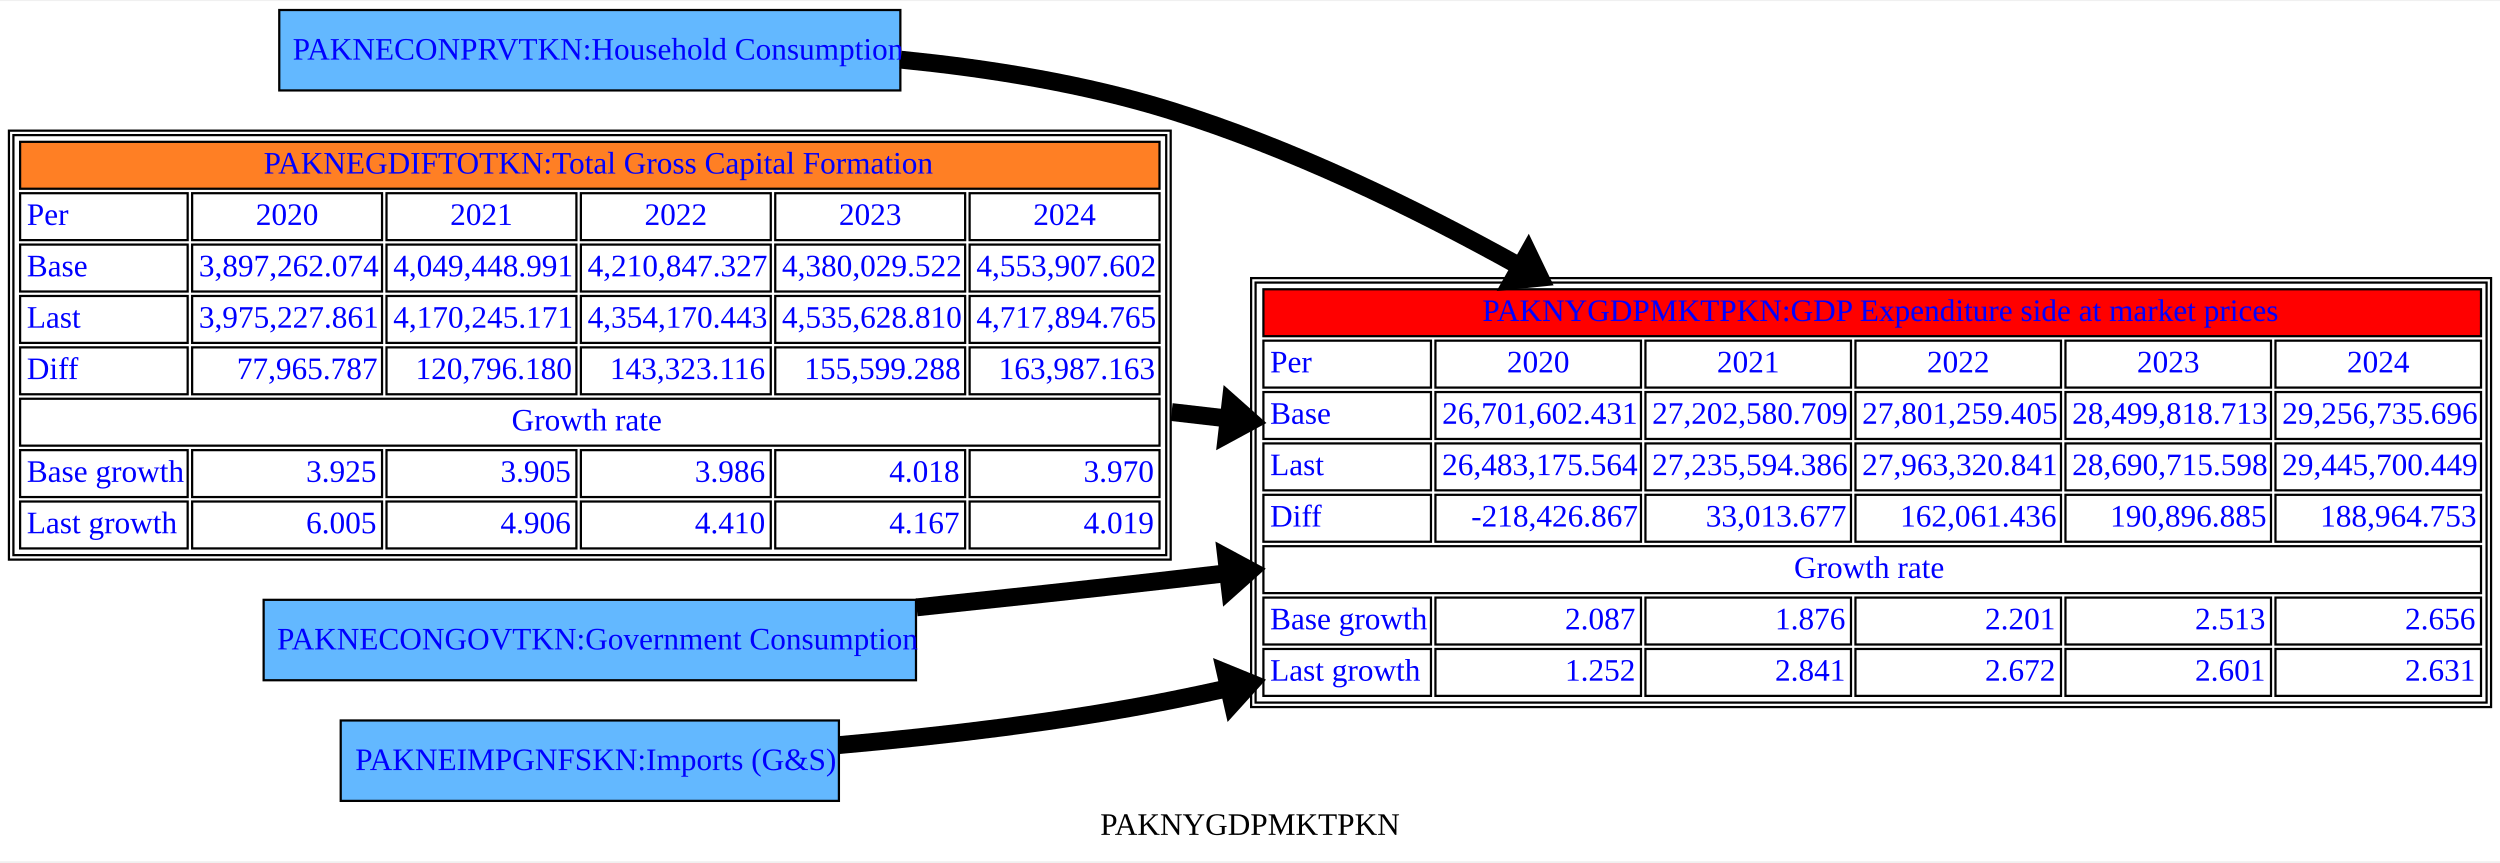
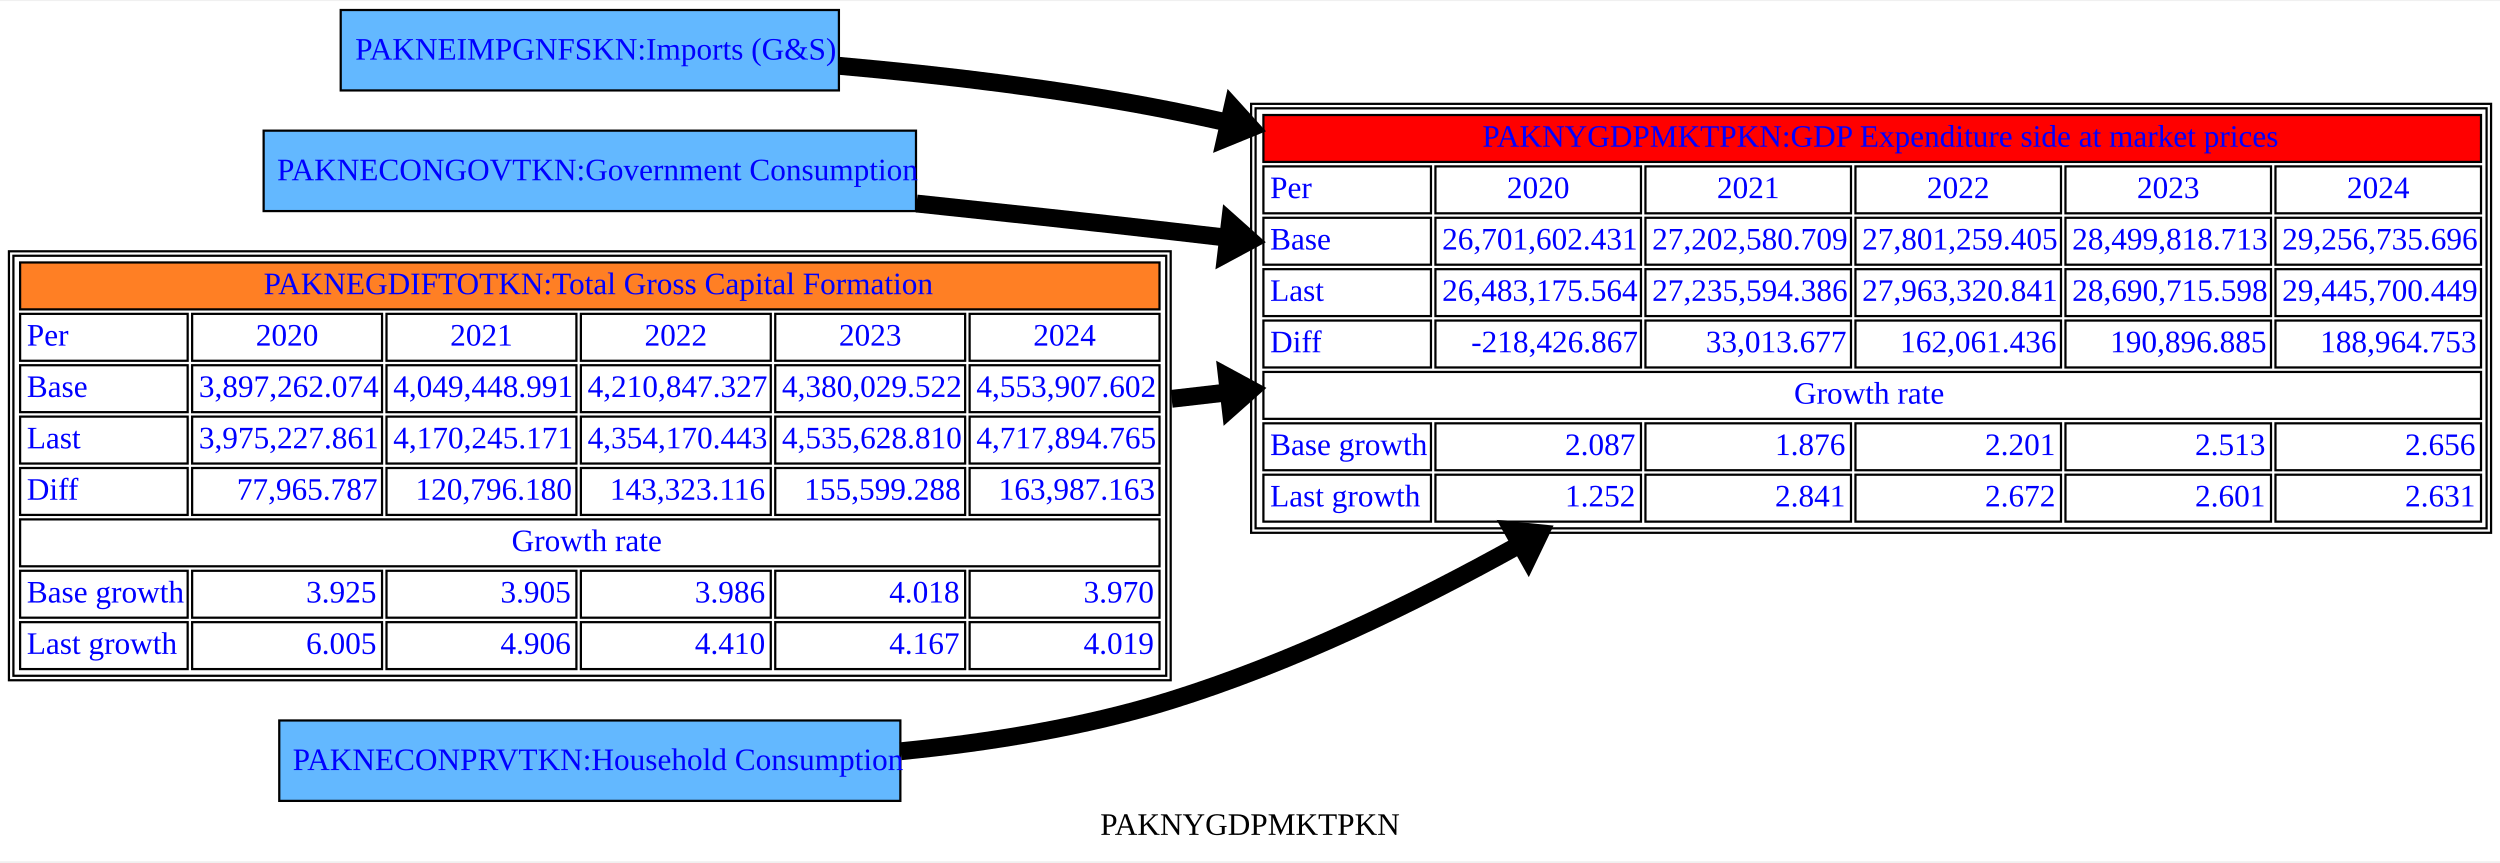
<svg xmlns="http://www.w3.org/2000/svg" xmlns:xlink="http://www.w3.org/1999/xlink" width="432pt" height="149pt" viewBox="0.00 0.00 432.00 148.63">
  <g id="graph0" class="graph" transform="scale(0.386059 0.386059) rotate(0) translate(4 381)">
    <polygon fill="white" stroke="none" points="-4,4 -4,-381 1115,-381 1115,4 -4,4" />
    <text text-anchor="middle" x="555.5" y="-7.8" font-family="Times New Roman,serif" font-size="14.00">PAKNYGDPMKTPKN</text>
    <g id="node1" class="node">
      <g id="a_node1">
-         <a xlink:title="Household Consumption FRML &lt;Z,EXO&gt; PAKNECONPRVTKN = (PAKNECONPRVTKN(-1)*EXP(-PAKNECONPRVTKN_A+ (-0.2*(LOG(PAKNECONPRVTKN(-1))-LOG((PAKNYYWBTOTLCN(-1)*(1-PAKGGREVDRCTXN(-1)/100))/PAKNECONPRVTXN(-1)))+1*((LOG((PAKNYYWBTOTLCN*(1-PAKGGREVDRCTXN/100))/PAKNECONPRVTXN))-(LOG((PAKNYYWBTOTLCN(-1)*(1-PAKGGREVDRCTXN(-1)/100))/PAKNECONPRVTXN(-1))))+0.0303228629698929+0.0163839011059956*DURING_2010-0.3*(PAKFMLBLPOLYXN/100-((LOG(PAKNECONPRVTXN))-(LOG(PAKNECONPRVTXN(-1)))))) )) * (1-PAKNECONPRVTKN_D)+ PAKNECONPRVTKN_X*PAKNECONPRVTKN_D  $">
-           <polygon fill="#63b8ff" stroke="black" points="399,-377 121,-377 121,-341 399,-341 399,-377" />
-           <text text-anchor="start" x="127" y="-354.8" font-family="Times New Roman,serif" font-size="14.00" fill="blue">PAKNECONPRVTKN:Household Consumption</text>
-         </a>
-       </g>
-     </g>
-     <g id="node3" class="node">
-       <polygon fill="none" stroke="black" points="1111,-257 556,-257 556,-65 1111,-65 1111,-257" />
-       <g id="a_node3_0">
+         <a xlink:title="Imports (G&amp;S) FRML &lt;Z,EXO&gt; PAKNEIMPGNFSKN = (PAKNEIMPGNFSKN(-1)*EXP(-PAKNEIMPGNFSKN_A+ (-0.324143718656754*(LOG(PAKNEIMPGNFSKN(-1))-LOG(PAKNEGDETTOTKN(-1))+0.8*LOG(PAKNEIMPGNFSXN(-1)/PAKNYGDPFCSTXN(-1)))-0.583459272245018+1*((LOG(PAKNEGDETTOTKN))-(LOG(PAKNEGDETTOTKN(-1))))-0.0921874580409631*((LOG(PAKNEIMPGNFSXN/PAKNYGDPFCSTXN))-(LOG(PAKNEIMPGNFSXN(-1)/PAKNYGDPFCSTXN(-1))))-0.0361746331863615*DURING_2012) )) * (1-PAKNEIMPGNFSKN_D)+ PAKNEIMPGNFSKN_X*PAKNEIMPGNFSKN_D  $">
+           <polygon fill="#63b8ff" stroke="black" points="371.5,-377 148.5,-377 148.5,-341 371.5,-341 371.5,-377" />
+           <text text-anchor="start" x="155" y="-354.8" font-family="Times New Roman,serif" font-size="14.00" fill="blue">PAKNEIMPGNFSKN:Imports (G&amp;S)</text>
+         </a>
+       </g>
+     </g>
+     <g id="node2" class="node">
+       <polygon fill="none" stroke="black" points="1111,-335 556,-335 556,-143 1111,-143 1111,-335" />
+       <g id="a_node2_0">
        <a xlink:href="bogus" xlink:title="GDP Expenditure side at market prices FRML  &lt;&gt; PAKNYGDPMKTPKN = PAKNECONPRVTKN+PAKNECONGOVTKN+PAKNEGDIFTOTKN+PAKNEGDISTKBKN+PAKNEEXPGNFSKN-PAKNEIMPGNFSKN+PAKNYGDPDISCKN+PAKADAP*PAKDISPREPKN $">
-           <polygon fill="red" stroke="none" points="561.5,-231 561.5,-252 1106.5,-252 1106.5,-231 561.5,-231" />
-           <polygon fill="none" stroke="black" points="561.5,-231 561.5,-252 1106.5,-252 1106.5,-231 561.5,-231" />
-           <text text-anchor="start" x="659.5" y="-237.8" font-family="Times New Roman,serif" font-size="14.00" fill="blue">PAKNYGDPMKTPKN:GDP Expenditure side at market prices</text>
-         </a>
-       </g>
-       <polygon fill="none" stroke="black" points="561.5,-208 561.5,-229 636.5,-229 636.5,-208 561.5,-208" />
-       <text text-anchor="start" x="564.5" y="-214.8" font-family="Times New Roman,serif" font-size="14.00" fill="blue">Per</text>
-       <polygon fill="none" stroke="black" points="638.5,-208 638.5,-229 730.5,-229 730.5,-208 638.5,-208" />
-       <text text-anchor="start" x="670.5" y="-214.8" font-family="Times New Roman,serif" font-size="14.00" fill="blue">2020</text>
-       <polygon fill="none" stroke="black" points="732.5,-208 732.5,-229 824.5,-229 824.5,-208 732.5,-208" />
-       <text text-anchor="start" x="764.5" y="-214.8" font-family="Times New Roman,serif" font-size="14.00" fill="blue">2021</text>
-       <polygon fill="none" stroke="black" points="826.5,-208 826.5,-229 918.5,-229 918.5,-208 826.5,-208" />
-       <text text-anchor="start" x="858.5" y="-214.8" font-family="Times New Roman,serif" font-size="14.00" fill="blue">2022</text>
-       <polygon fill="none" stroke="black" points="920.5,-208 920.5,-229 1012.5,-229 1012.5,-208 920.5,-208" />
-       <text text-anchor="start" x="952.5" y="-214.8" font-family="Times New Roman,serif" font-size="14.00" fill="blue">2023</text>
-       <polygon fill="none" stroke="black" points="1014.5,-208 1014.5,-229 1106.5,-229 1106.5,-208 1014.5,-208" />
-       <text text-anchor="start" x="1046.5" y="-214.8" font-family="Times New Roman,serif" font-size="14.00" fill="blue">2024</text>
-       <g id="a_node3_1">
-         <a xlink:href="bogus" xlink:title="Baseline values">
-           <polygon fill="none" stroke="black" points="561.5,-185 561.5,-206 636.5,-206 636.5,-185 561.5,-185" />
-           <text text-anchor="start" x="564.5" y="-191.8" font-family="Times New Roman,serif" font-size="14.00" fill="blue">Base</text>
-         </a>
-       </g>
-       <g id="a_node3_2">
-         <a xlink:href="bogus" xlink:title="Baseline values">
-           <polygon fill="none" stroke="black" points="638.5,-185 638.5,-206 730.5,-206 730.5,-185 638.5,-185" />
-           <text text-anchor="start" x="641.5" y="-191.8" font-family="Times New Roman,serif" font-size="14.00" fill="blue">26,701,602.431</text>
-         </a>
-       </g>
-       <g id="a_node3_3">
-         <a xlink:href="bogus" xlink:title="Baseline values">
-           <polygon fill="none" stroke="black" points="732.5,-185 732.5,-206 824.5,-206 824.5,-185 732.5,-185" />
-           <text text-anchor="start" x="735.5" y="-191.8" font-family="Times New Roman,serif" font-size="14.00" fill="blue">27,202,580.709</text>
-         </a>
-       </g>
-       <g id="a_node3_4">
-         <a xlink:href="bogus" xlink:title="Baseline values">
-           <polygon fill="none" stroke="black" points="826.5,-185 826.5,-206 918.5,-206 918.5,-185 826.5,-185" />
-           <text text-anchor="start" x="829.5" y="-191.8" font-family="Times New Roman,serif" font-size="14.00" fill="blue">27,801,259.405</text>
-         </a>
-       </g>
-       <g id="a_node3_5">
-         <a xlink:href="bogus" xlink:title="Baseline values">
-           <polygon fill="none" stroke="black" points="920.5,-185 920.5,-206 1012.5,-206 1012.5,-185 920.5,-185" />
-           <text text-anchor="start" x="923.5" y="-191.8" font-family="Times New Roman,serif" font-size="14.00" fill="blue">28,499,818.713</text>
-         </a>
-       </g>
-       <g id="a_node3_6">
-         <a xlink:href="bogus" xlink:title="Baseline values">
-           <polygon fill="none" stroke="black" points="1014.5,-185 1014.5,-206 1106.5,-206 1106.5,-185 1014.5,-185" />
-           <text text-anchor="start" x="1017.5" y="-191.8" font-family="Times New Roman,serif" font-size="14.00" fill="blue">29,256,735.696</text>
-         </a>
-       </g>
-       <g id="a_node3_7">
+           <polygon fill="red" stroke="none" points="561.5,-309 561.5,-330 1106.5,-330 1106.5,-309 561.5,-309" />
+           <polygon fill="none" stroke="black" points="561.5,-309 561.5,-330 1106.5,-330 1106.5,-309 561.5,-309" />
+           <text text-anchor="start" x="659.5" y="-315.8" font-family="Times New Roman,serif" font-size="14.00" fill="blue">PAKNYGDPMKTPKN:GDP Expenditure side at market prices</text>
+         </a>
+       </g>
+       <polygon fill="none" stroke="black" points="561.5,-286 561.5,-307 636.5,-307 636.5,-286 561.5,-286" />
+       <text text-anchor="start" x="564.5" y="-292.8" font-family="Times New Roman,serif" font-size="14.00" fill="blue">Per</text>
+       <polygon fill="none" stroke="black" points="638.5,-286 638.5,-307 730.5,-307 730.5,-286 638.5,-286" />
+       <text text-anchor="start" x="670.5" y="-292.8" font-family="Times New Roman,serif" font-size="14.00" fill="blue">2020</text>
+       <polygon fill="none" stroke="black" points="732.5,-286 732.5,-307 824.5,-307 824.5,-286 732.5,-286" />
+       <text text-anchor="start" x="764.5" y="-292.8" font-family="Times New Roman,serif" font-size="14.00" fill="blue">2021</text>
+       <polygon fill="none" stroke="black" points="826.5,-286 826.5,-307 918.5,-307 918.5,-286 826.5,-286" />
+       <text text-anchor="start" x="858.5" y="-292.8" font-family="Times New Roman,serif" font-size="14.00" fill="blue">2022</text>
+       <polygon fill="none" stroke="black" points="920.5,-286 920.5,-307 1012.5,-307 1012.5,-286 920.5,-286" />
+       <text text-anchor="start" x="952.5" y="-292.8" font-family="Times New Roman,serif" font-size="14.00" fill="blue">2023</text>
+       <polygon fill="none" stroke="black" points="1014.5,-286 1014.5,-307 1106.5,-307 1106.5,-286 1014.5,-286" />
+       <text text-anchor="start" x="1046.5" y="-292.8" font-family="Times New Roman,serif" font-size="14.00" fill="blue">2024</text>
+       <g id="a_node2_1">
+         <a xlink:href="bogus" xlink:title="Baseline values">
+           <polygon fill="none" stroke="black" points="561.5,-263 561.5,-284 636.5,-284 636.5,-263 561.5,-263" />
+           <text text-anchor="start" x="564.5" y="-269.8" font-family="Times New Roman,serif" font-size="14.00" fill="blue">Base</text>
+         </a>
+       </g>
+       <g id="a_node2_2">
+         <a xlink:href="bogus" xlink:title="Baseline values">
+           <polygon fill="none" stroke="black" points="638.5,-263 638.5,-284 730.5,-284 730.5,-263 638.5,-263" />
+           <text text-anchor="start" x="641.5" y="-269.8" font-family="Times New Roman,serif" font-size="14.00" fill="blue">26,701,602.431</text>
+         </a>
+       </g>
+       <g id="a_node2_3">
+         <a xlink:href="bogus" xlink:title="Baseline values">
+           <polygon fill="none" stroke="black" points="732.5,-263 732.5,-284 824.5,-284 824.5,-263 732.5,-263" />
+           <text text-anchor="start" x="735.5" y="-269.8" font-family="Times New Roman,serif" font-size="14.00" fill="blue">27,202,580.709</text>
+         </a>
+       </g>
+       <g id="a_node2_4">
+         <a xlink:href="bogus" xlink:title="Baseline values">
+           <polygon fill="none" stroke="black" points="826.5,-263 826.5,-284 918.5,-284 918.5,-263 826.5,-263" />
+           <text text-anchor="start" x="829.5" y="-269.8" font-family="Times New Roman,serif" font-size="14.00" fill="blue">27,801,259.405</text>
+         </a>
+       </g>
+       <g id="a_node2_5">
+         <a xlink:href="bogus" xlink:title="Baseline values">
+           <polygon fill="none" stroke="black" points="920.5,-263 920.5,-284 1012.5,-284 1012.5,-263 920.5,-263" />
+           <text text-anchor="start" x="923.5" y="-269.8" font-family="Times New Roman,serif" font-size="14.00" fill="blue">28,499,818.713</text>
+         </a>
+       </g>
+       <g id="a_node2_6">
+         <a xlink:href="bogus" xlink:title="Baseline values">
+           <polygon fill="none" stroke="black" points="1014.5,-263 1014.5,-284 1106.5,-284 1106.5,-263 1014.5,-263" />
+           <text text-anchor="start" x="1017.5" y="-269.8" font-family="Times New Roman,serif" font-size="14.00" fill="blue">29,256,735.696</text>
+         </a>
+       </g>
+       <g id="a_node2_7">
        <a xlink:href="bogus" xlink:title="Latest run values">
-           <polygon fill="none" stroke="black" points="561.5,-162 561.5,-183 636.5,-183 636.5,-162 561.5,-162" />
-           <text text-anchor="start" x="564.5" y="-168.8" font-family="Times New Roman,serif" font-size="14.00" fill="blue">Last</text>
-         </a>
-       </g>
-       <polygon fill="none" stroke="black" points="638.5,-162 638.5,-183 730.5,-183 730.5,-162 638.5,-162" />
-       <text text-anchor="start" x="641.5" y="-168.8" font-family="Times New Roman,serif" font-size="14.00" fill="blue">26,483,175.564</text>
-       <polygon fill="none" stroke="black" points="732.5,-162 732.5,-183 824.5,-183 824.5,-162 732.5,-162" />
-       <text text-anchor="start" x="735.5" y="-168.8" font-family="Times New Roman,serif" font-size="14.00" fill="blue">27,235,594.386</text>
-       <polygon fill="none" stroke="black" points="826.5,-162 826.5,-183 918.5,-183 918.5,-162 826.5,-162" />
-       <text text-anchor="start" x="829.5" y="-168.8" font-family="Times New Roman,serif" font-size="14.00" fill="blue">27,963,320.841</text>
-       <polygon fill="none" stroke="black" points="920.5,-162 920.5,-183 1012.5,-183 1012.5,-162 920.5,-162" />
-       <text text-anchor="start" x="923.5" y="-168.8" font-family="Times New Roman,serif" font-size="14.00" fill="blue">28,690,715.598</text>
-       <polygon fill="none" stroke="black" points="1014.5,-162 1014.5,-183 1106.5,-183 1106.5,-162 1014.5,-162" />
-       <text text-anchor="start" x="1017.5" y="-168.8" font-family="Times New Roman,serif" font-size="14.00" fill="blue">29,445,700.449</text>
-       <g id="a_node3_8">
+           <polygon fill="none" stroke="black" points="561.5,-240 561.5,-261 636.5,-261 636.5,-240 561.5,-240" />
+           <text text-anchor="start" x="564.5" y="-246.8" font-family="Times New Roman,serif" font-size="14.00" fill="blue">Last</text>
+         </a>
+       </g>
+       <polygon fill="none" stroke="black" points="638.5,-240 638.5,-261 730.5,-261 730.5,-240 638.5,-240" />
+       <text text-anchor="start" x="641.5" y="-246.8" font-family="Times New Roman,serif" font-size="14.00" fill="blue">26,483,175.564</text>
+       <polygon fill="none" stroke="black" points="732.5,-240 732.5,-261 824.5,-261 824.5,-240 732.5,-240" />
+       <text text-anchor="start" x="735.5" y="-246.8" font-family="Times New Roman,serif" font-size="14.00" fill="blue">27,235,594.386</text>
+       <polygon fill="none" stroke="black" points="826.5,-240 826.5,-261 918.5,-261 918.5,-240 826.5,-240" />
+       <text text-anchor="start" x="829.5" y="-246.8" font-family="Times New Roman,serif" font-size="14.00" fill="blue">27,963,320.841</text>
+       <polygon fill="none" stroke="black" points="920.5,-240 920.5,-261 1012.5,-261 1012.5,-240 920.5,-240" />
+       <text text-anchor="start" x="923.5" y="-246.8" font-family="Times New Roman,serif" font-size="14.00" fill="blue">28,690,715.598</text>
+       <polygon fill="none" stroke="black" points="1014.5,-240 1014.5,-261 1106.5,-261 1106.5,-240 1014.5,-240" />
+       <text text-anchor="start" x="1017.5" y="-246.8" font-family="Times New Roman,serif" font-size="14.00" fill="blue">29,445,700.449</text>
+       <g id="a_node2_8">
        <a xlink:href="bogus" xlink:title="Difference between baseline and latest run">
-           <polygon fill="none" stroke="black" points="561.5,-139 561.5,-160 636.5,-160 636.5,-139 561.5,-139" />
-           <text text-anchor="start" x="564.5" y="-145.8" font-family="Times New Roman,serif" font-size="14.00" fill="blue">Diff</text>
-         </a>
-       </g>
-       <polygon fill="none" stroke="black" points="638.5,-139 638.5,-160 730.5,-160 730.5,-139 638.5,-139" />
-       <text text-anchor="start" x="654.5" y="-145.8" font-family="Times New Roman,serif" font-size="14.00" fill="blue">-218,426.867</text>
-       <polygon fill="none" stroke="black" points="732.5,-139 732.5,-160 824.5,-160 824.5,-139 732.5,-139" />
-       <text text-anchor="start" x="759.5" y="-145.8" font-family="Times New Roman,serif" font-size="14.00" fill="blue">33,013.677</text>
-       <polygon fill="none" stroke="black" points="826.5,-139 826.5,-160 918.5,-160 918.5,-139 826.5,-139" />
-       <text text-anchor="start" x="846.5" y="-145.8" font-family="Times New Roman,serif" font-size="14.00" fill="blue">162,061.436</text>
-       <polygon fill="none" stroke="black" points="920.5,-139 920.5,-160 1012.5,-160 1012.5,-139 920.5,-139" />
-       <text text-anchor="start" x="940.5" y="-145.8" font-family="Times New Roman,serif" font-size="14.00" fill="blue">190,896.885</text>
-       <polygon fill="none" stroke="black" points="1014.5,-139 1014.5,-160 1106.5,-160 1106.5,-139 1014.5,-139" />
-       <text text-anchor="start" x="1034.5" y="-145.8" font-family="Times New Roman,serif" font-size="14.00" fill="blue">188,964.753</text>
-       <polygon fill="none" stroke="black" points="561.5,-116 561.5,-137 1106.5,-137 1106.5,-116 561.5,-116" />
-       <text text-anchor="start" x="799" y="-122.8" font-family="Times New Roman,serif" font-size="14.00" fill="blue"> Growth rate</text>
-       <g id="a_node3_9">
+           <polygon fill="none" stroke="black" points="561.5,-217 561.5,-238 636.5,-238 636.5,-217 561.5,-217" />
+           <text text-anchor="start" x="564.5" y="-223.8" font-family="Times New Roman,serif" font-size="14.00" fill="blue">Diff</text>
+         </a>
+       </g>
+       <polygon fill="none" stroke="black" points="638.5,-217 638.5,-238 730.5,-238 730.5,-217 638.5,-217" />
+       <text text-anchor="start" x="654.5" y="-223.8" font-family="Times New Roman,serif" font-size="14.00" fill="blue">-218,426.867</text>
+       <polygon fill="none" stroke="black" points="732.5,-217 732.5,-238 824.5,-238 824.5,-217 732.5,-217" />
+       <text text-anchor="start" x="759.5" y="-223.8" font-family="Times New Roman,serif" font-size="14.00" fill="blue">33,013.677</text>
+       <polygon fill="none" stroke="black" points="826.5,-217 826.5,-238 918.5,-238 918.5,-217 826.5,-217" />
+       <text text-anchor="start" x="846.5" y="-223.8" font-family="Times New Roman,serif" font-size="14.00" fill="blue">162,061.436</text>
+       <polygon fill="none" stroke="black" points="920.5,-217 920.5,-238 1012.5,-238 1012.5,-217 920.5,-217" />
+       <text text-anchor="start" x="940.5" y="-223.8" font-family="Times New Roman,serif" font-size="14.00" fill="blue">190,896.885</text>
+       <polygon fill="none" stroke="black" points="1014.5,-217 1014.5,-238 1106.5,-238 1106.5,-217 1014.5,-217" />
+       <text text-anchor="start" x="1034.5" y="-223.8" font-family="Times New Roman,serif" font-size="14.00" fill="blue">188,964.753</text>
+       <polygon fill="none" stroke="black" points="561.5,-194 561.5,-215 1106.5,-215 1106.5,-194 561.5,-194" />
+       <text text-anchor="start" x="799" y="-200.8" font-family="Times New Roman,serif" font-size="14.00" fill="blue"> Growth rate</text>
+       <g id="a_node2_9">
        <a xlink:href="bogus" xlink:title="Base growth Exogen">
-           <polygon fill="none" stroke="black" points="561.5,-93 561.5,-114 636.5,-114 636.5,-93 561.5,-93" />
-           <text text-anchor="start" x="564.5" y="-99.8" font-family="Times New Roman,serif" font-size="14.00" fill="blue">Base growth</text>
-         </a>
-       </g>
-       <polygon fill="none" stroke="black" points="638.5,-93 638.5,-114 730.5,-114 730.5,-93 638.5,-93" />
-       <text text-anchor="start" x="696.5" y="-99.8" font-family="Times New Roman,serif" font-size="14.00" fill="blue">2.087</text>
-       <polygon fill="none" stroke="black" points="732.5,-93 732.5,-114 824.5,-114 824.5,-93 732.5,-93" />
-       <text text-anchor="start" x="790.5" y="-99.8" font-family="Times New Roman,serif" font-size="14.00" fill="blue">1.876</text>
-       <polygon fill="none" stroke="black" points="826.5,-93 826.5,-114 918.5,-114 918.5,-93 826.5,-93" />
-       <text text-anchor="start" x="884.5" y="-99.8" font-family="Times New Roman,serif" font-size="14.00" fill="blue">2.201</text>
-       <polygon fill="none" stroke="black" points="920.5,-93 920.5,-114 1012.5,-114 1012.5,-93 920.5,-93" />
-       <text text-anchor="start" x="978.5" y="-99.8" font-family="Times New Roman,serif" font-size="14.00" fill="blue">2.513</text>
-       <polygon fill="none" stroke="black" points="1014.5,-93 1014.5,-114 1106.5,-114 1106.5,-93 1014.5,-93" />
-       <text text-anchor="start" x="1072.5" y="-99.8" font-family="Times New Roman,serif" font-size="14.00" fill="blue">2.656</text>
-       <g id="a_node3_10">
+           <polygon fill="none" stroke="black" points="561.5,-171 561.5,-192 636.5,-192 636.5,-171 561.5,-171" />
+           <text text-anchor="start" x="564.5" y="-177.8" font-family="Times New Roman,serif" font-size="14.00" fill="blue">Base growth</text>
+         </a>
+       </g>
+       <polygon fill="none" stroke="black" points="638.5,-171 638.5,-192 730.5,-192 730.5,-171 638.5,-171" />
+       <text text-anchor="start" x="696.5" y="-177.8" font-family="Times New Roman,serif" font-size="14.00" fill="blue">2.087</text>
+       <polygon fill="none" stroke="black" points="732.5,-171 732.5,-192 824.5,-192 824.5,-171 732.5,-171" />
+       <text text-anchor="start" x="790.5" y="-177.8" font-family="Times New Roman,serif" font-size="14.00" fill="blue">1.876</text>
+       <polygon fill="none" stroke="black" points="826.5,-171 826.5,-192 918.5,-192 918.5,-171 826.5,-171" />
+       <text text-anchor="start" x="884.5" y="-177.8" font-family="Times New Roman,serif" font-size="14.00" fill="blue">2.201</text>
+       <polygon fill="none" stroke="black" points="920.5,-171 920.5,-192 1012.5,-192 1012.5,-171 920.5,-171" />
+       <text text-anchor="start" x="978.5" y="-177.8" font-family="Times New Roman,serif" font-size="14.00" fill="blue">2.513</text>
+       <polygon fill="none" stroke="black" points="1014.5,-171 1014.5,-192 1106.5,-192 1106.5,-171 1014.5,-171" />
+       <text text-anchor="start" x="1072.5" y="-177.8" font-family="Times New Roman,serif" font-size="14.00" fill="blue">2.656</text>
+       <g id="a_node2_10">
        <a xlink:href="bogus" xlink:title="Last growth Exogen">
-           <polygon fill="none" stroke="black" points="561.5,-70 561.5,-91 636.5,-91 636.5,-70 561.5,-70" />
-           <text text-anchor="start" x="564.5" y="-76.8" font-family="Times New Roman,serif" font-size="14.00" fill="blue">Last growth</text>
-         </a>
-       </g>
-       <polygon fill="none" stroke="black" points="638.5,-70 638.5,-91 730.5,-91 730.5,-70 638.5,-70" />
-       <text text-anchor="start" x="696.5" y="-76.8" font-family="Times New Roman,serif" font-size="14.00" fill="blue">1.252</text>
-       <polygon fill="none" stroke="black" points="732.5,-70 732.5,-91 824.5,-91 824.5,-70 732.5,-70" />
-       <text text-anchor="start" x="790.5" y="-76.8" font-family="Times New Roman,serif" font-size="14.00" fill="blue">2.841</text>
-       <polygon fill="none" stroke="black" points="826.5,-70 826.5,-91 918.5,-91 918.5,-70 826.5,-70" />
-       <text text-anchor="start" x="884.5" y="-76.8" font-family="Times New Roman,serif" font-size="14.00" fill="blue">2.672</text>
-       <polygon fill="none" stroke="black" points="920.5,-70 920.5,-91 1012.5,-91 1012.5,-70 920.5,-70" />
-       <text text-anchor="start" x="978.5" y="-76.8" font-family="Times New Roman,serif" font-size="14.00" fill="blue">2.601</text>
-       <polygon fill="none" stroke="black" points="1014.5,-70 1014.5,-91 1106.5,-91 1106.5,-70 1014.5,-70" />
-       <text text-anchor="start" x="1072.5" y="-76.8" font-family="Times New Roman,serif" font-size="14.00" fill="blue">2.631</text>
-       <polygon fill="none" stroke="black" points="558,-67 558,-255 1109,-255 1109,-67 558,-67" />
-     </g>
-     <g id="edge4" class="edge">
-       <g id="a_edge4">
-         <a xlink:href="bogus" xlink:title=" PAKNECONPRVTKN -&gt; PAKNYGDPMKTPKN Min. att. -1557%  max: 290%">
-           <path fill="none" stroke="black" stroke-width="8" d="M399.15,-354.78C438.82,-350.85 481.7,-343.94 520,-332 573.36,-315.36 627.99,-289.16 676.34,-262.22" />
-           <polygon fill="black" stroke="black" stroke-width="8" points="680.01,-268.19 685.3,-257.18 673.15,-255.98 680.01,-268.19" />
-         </a>
-       </g>
-     </g>
-     <g id="node2" class="node">
-       <polygon fill="none" stroke="black" points="520,-323 0,-323 0,-131 520,-131 520,-323" />
-       <g id="a_node2_11">
-         <a xlink:href="bogus" xlink:title="Total Gross Capital Formation FRML  &lt;&gt; PAKNEGDIFTOTKN = PAKNEGDIFGOVKN+PAKNEGDIFPRVKN $">
-           <polygon fill="#ff7f24" stroke="none" points="5,-297 5,-318 515,-318 515,-297 5,-297" />
-           <polygon fill="none" stroke="black" points="5,-297 5,-318 515,-318 515,-297 5,-297" />
-           <text text-anchor="start" x="114" y="-303.8" font-family="Times New Roman,serif" font-size="14.00" fill="blue">PAKNEGDIFTOTKN:Total Gross Capital Formation</text>
-         </a>
-       </g>
-       <polygon fill="none" stroke="black" points="5,-274 5,-295 80,-295 80,-274 5,-274" />
-       <text text-anchor="start" x="8" y="-280.8" font-family="Times New Roman,serif" font-size="14.00" fill="blue">Per</text>
-       <polygon fill="none" stroke="black" points="82,-274 82,-295 167,-295 167,-274 82,-274" />
-       <text text-anchor="start" x="110.5" y="-280.8" font-family="Times New Roman,serif" font-size="14.00" fill="blue">2020</text>
-       <polygon fill="none" stroke="black" points="169,-274 169,-295 254,-295 254,-274 169,-274" />
-       <text text-anchor="start" x="197.5" y="-280.8" font-family="Times New Roman,serif" font-size="14.00" fill="blue">2021</text>
-       <polygon fill="none" stroke="black" points="256,-274 256,-295 341,-295 341,-274 256,-274" />
-       <text text-anchor="start" x="284.5" y="-280.8" font-family="Times New Roman,serif" font-size="14.00" fill="blue">2022</text>
-       <polygon fill="none" stroke="black" points="343,-274 343,-295 428,-295 428,-274 343,-274" />
-       <text text-anchor="start" x="371.5" y="-280.8" font-family="Times New Roman,serif" font-size="14.00" fill="blue">2023</text>
-       <polygon fill="none" stroke="black" points="430,-274 430,-295 515,-295 515,-274 430,-274" />
-       <text text-anchor="start" x="458.5" y="-280.8" font-family="Times New Roman,serif" font-size="14.00" fill="blue">2024</text>
-       <g id="a_node2_12">
-         <a xlink:href="bogus" xlink:title="Baseline values">
-           <polygon fill="none" stroke="black" points="5,-251 5,-272 80,-272 80,-251 5,-251" />
-           <text text-anchor="start" x="8" y="-257.8" font-family="Times New Roman,serif" font-size="14.00" fill="blue">Base</text>
-         </a>
-       </g>
-       <g id="a_node2_13">
-         <a xlink:href="bogus" xlink:title="Baseline values">
-           <polygon fill="none" stroke="black" points="82,-251 82,-272 167,-272 167,-251 82,-251" />
-           <text text-anchor="start" x="85" y="-257.8" font-family="Times New Roman,serif" font-size="14.00" fill="blue">3,897,262.074</text>
-         </a>
-       </g>
-       <g id="a_node2_14">
-         <a xlink:href="bogus" xlink:title="Baseline values">
-           <polygon fill="none" stroke="black" points="169,-251 169,-272 254,-272 254,-251 169,-251" />
-           <text text-anchor="start" x="172" y="-257.8" font-family="Times New Roman,serif" font-size="14.00" fill="blue">4,049,448.991</text>
-         </a>
-       </g>
-       <g id="a_node2_15">
-         <a xlink:href="bogus" xlink:title="Baseline values">
-           <polygon fill="none" stroke="black" points="256,-251 256,-272 341,-272 341,-251 256,-251" />
-           <text text-anchor="start" x="259" y="-257.8" font-family="Times New Roman,serif" font-size="14.00" fill="blue">4,210,847.327</text>
-         </a>
-       </g>
-       <g id="a_node2_16">
-         <a xlink:href="bogus" xlink:title="Baseline values">
-           <polygon fill="none" stroke="black" points="343,-251 343,-272 428,-272 428,-251 343,-251" />
-           <text text-anchor="start" x="346" y="-257.8" font-family="Times New Roman,serif" font-size="14.00" fill="blue">4,380,029.522</text>
-         </a>
-       </g>
-       <g id="a_node2_17">
-         <a xlink:href="bogus" xlink:title="Baseline values">
-           <polygon fill="none" stroke="black" points="430,-251 430,-272 515,-272 515,-251 430,-251" />
-           <text text-anchor="start" x="433" y="-257.8" font-family="Times New Roman,serif" font-size="14.00" fill="blue">4,553,907.602</text>
-         </a>
-       </g>
-       <g id="a_node2_18">
-         <a xlink:href="bogus" xlink:title="Latest run values">
-           <polygon fill="none" stroke="black" points="5,-228 5,-249 80,-249 80,-228 5,-228" />
-           <text text-anchor="start" x="8" y="-234.8" font-family="Times New Roman,serif" font-size="14.00" fill="blue">Last</text>
-         </a>
-       </g>
-       <polygon fill="none" stroke="black" points="82,-228 82,-249 167,-249 167,-228 82,-228" />
-       <text text-anchor="start" x="85" y="-234.8" font-family="Times New Roman,serif" font-size="14.00" fill="blue">3,975,227.861</text>
-       <polygon fill="none" stroke="black" points="169,-228 169,-249 254,-249 254,-228 169,-228" />
-       <text text-anchor="start" x="172" y="-234.8" font-family="Times New Roman,serif" font-size="14.00" fill="blue">4,170,245.171</text>
-       <polygon fill="none" stroke="black" points="256,-228 256,-249 341,-249 341,-228 256,-228" />
-       <text text-anchor="start" x="259" y="-234.8" font-family="Times New Roman,serif" font-size="14.00" fill="blue">4,354,170.443</text>
-       <polygon fill="none" stroke="black" points="343,-228 343,-249 428,-249 428,-228 343,-228" />
-       <text text-anchor="start" x="346" y="-234.8" font-family="Times New Roman,serif" font-size="14.00" fill="blue">4,535,628.810</text>
-       <polygon fill="none" stroke="black" points="430,-228 430,-249 515,-249 515,-228 430,-228" />
-       <text text-anchor="start" x="433" y="-234.8" font-family="Times New Roman,serif" font-size="14.00" fill="blue">4,717,894.765</text>
-       <g id="a_node2_19">
-         <a xlink:href="bogus" xlink:title="Difference between baseline and latest run">
-           <polygon fill="none" stroke="black" points="5,-205 5,-226 80,-226 80,-205 5,-205" />
-           <text text-anchor="start" x="8" y="-211.8" font-family="Times New Roman,serif" font-size="14.00" fill="blue">Diff</text>
-         </a>
-       </g>
-       <polygon fill="none" stroke="black" points="82,-205 82,-226 167,-226 167,-205 82,-205" />
-       <text text-anchor="start" x="102" y="-211.8" font-family="Times New Roman,serif" font-size="14.00" fill="blue">77,965.787</text>
-       <polygon fill="none" stroke="black" points="169,-205 169,-226 254,-226 254,-205 169,-205" />
-       <text text-anchor="start" x="182" y="-211.8" font-family="Times New Roman,serif" font-size="14.00" fill="blue">120,796.180</text>
-       <polygon fill="none" stroke="black" points="256,-205 256,-226 341,-226 341,-205 256,-205" />
-       <text text-anchor="start" x="269" y="-211.8" font-family="Times New Roman,serif" font-size="14.00" fill="blue">143,323.116</text>
-       <polygon fill="none" stroke="black" points="343,-205 343,-226 428,-226 428,-205 343,-205" />
-       <text text-anchor="start" x="356" y="-211.8" font-family="Times New Roman,serif" font-size="14.00" fill="blue">155,599.288</text>
-       <polygon fill="none" stroke="black" points="430,-205 430,-226 515,-226 515,-205 430,-205" />
-       <text text-anchor="start" x="443" y="-211.8" font-family="Times New Roman,serif" font-size="14.00" fill="blue">163,987.163</text>
-       <polygon fill="none" stroke="black" points="5,-182 5,-203 515,-203 515,-182 5,-182" />
-       <text text-anchor="start" x="225" y="-188.8" font-family="Times New Roman,serif" font-size="14.00" fill="blue"> Growth rate</text>
-       <g id="a_node2_20">
-         <a xlink:href="bogus" xlink:title="Base growth Exogen">
-           <polygon fill="none" stroke="black" points="5,-159 5,-180 80,-180 80,-159 5,-159" />
-           <text text-anchor="start" x="8" y="-165.8" font-family="Times New Roman,serif" font-size="14.00" fill="blue">Base growth</text>
-         </a>
-       </g>
-       <polygon fill="none" stroke="black" points="82,-159 82,-180 167,-180 167,-159 82,-159" />
-       <text text-anchor="start" x="133" y="-165.8" font-family="Times New Roman,serif" font-size="14.00" fill="blue">3.925</text>
-       <polygon fill="none" stroke="black" points="169,-159 169,-180 254,-180 254,-159 169,-159" />
-       <text text-anchor="start" x="220" y="-165.8" font-family="Times New Roman,serif" font-size="14.00" fill="blue">3.905</text>
-       <polygon fill="none" stroke="black" points="256,-159 256,-180 341,-180 341,-159 256,-159" />
-       <text text-anchor="start" x="307" y="-165.8" font-family="Times New Roman,serif" font-size="14.00" fill="blue">3.986</text>
-       <polygon fill="none" stroke="black" points="343,-159 343,-180 428,-180 428,-159 343,-159" />
-       <text text-anchor="start" x="394" y="-165.8" font-family="Times New Roman,serif" font-size="14.00" fill="blue">4.018</text>
-       <polygon fill="none" stroke="black" points="430,-159 430,-180 515,-180 515,-159 430,-159" />
-       <text text-anchor="start" x="481" y="-165.8" font-family="Times New Roman,serif" font-size="14.00" fill="blue">3.970</text>
-       <g id="a_node2_21">
-         <a xlink:href="bogus" xlink:title="Last growth Exogen">
-           <polygon fill="none" stroke="black" points="5,-136 5,-157 80,-157 80,-136 5,-136" />
-           <text text-anchor="start" x="8" y="-142.8" font-family="Times New Roman,serif" font-size="14.00" fill="blue">Last growth</text>
-         </a>
-       </g>
-       <polygon fill="none" stroke="black" points="82,-136 82,-157 167,-157 167,-136 82,-136" />
-       <text text-anchor="start" x="133" y="-142.8" font-family="Times New Roman,serif" font-size="14.00" fill="blue">6.005</text>
-       <polygon fill="none" stroke="black" points="169,-136 169,-157 254,-157 254,-136 169,-136" />
-       <text text-anchor="start" x="220" y="-142.8" font-family="Times New Roman,serif" font-size="14.00" fill="blue">4.906</text>
-       <polygon fill="none" stroke="black" points="256,-136 256,-157 341,-157 341,-136 256,-136" />
-       <text text-anchor="start" x="307" y="-142.8" font-family="Times New Roman,serif" font-size="14.00" fill="blue">4.410</text>
-       <polygon fill="none" stroke="black" points="343,-136 343,-157 428,-157 428,-136 343,-136" />
-       <text text-anchor="start" x="394" y="-142.8" font-family="Times New Roman,serif" font-size="14.00" fill="blue">4.167</text>
-       <polygon fill="none" stroke="black" points="430,-136 430,-157 515,-157 515,-136 430,-136" />
-       <text text-anchor="start" x="481" y="-142.8" font-family="Times New Roman,serif" font-size="14.00" fill="blue">4.019</text>
-       <polygon fill="none" stroke="black" points="2,-133 2,-321 518,-321 518,-133 2,-133" />
-     </g>
-     <g id="edge1" class="edge">
-       <g id="a_edge1">
-         <a xlink:href="bogus" xlink:title=" PAKNEGDIFTOTKN -&gt; PAKNYGDPMKTPKN Min. att. -36%  max: 366%">
-           <path fill="none" stroke="black" stroke-width="8" d="M520.41,-197.04C528.9,-196.06 537.41,-195.08 545.93,-194.09" />
-           <polygon fill="black" stroke="black" stroke-width="8" points="546.79,-201.04 555.92,-192.94 545.19,-187.13 546.79,-201.04" />
-         </a>
-       </g>
-     </g>
-     <g id="node4" class="node">
-       <g id="a_node4">
-         <a xlink:title="Government Consumption FRML  &lt;&gt; PAKNECONGOVTKN = PAKNECONGOVTCN/PAKNECONGOVTXN $">
-           <polygon fill="#63b8ff" stroke="black" points="406,-113 114,-113 114,-77 406,-77 406,-113" />
-           <text text-anchor="start" x="120" y="-90.8" font-family="Times New Roman,serif" font-size="14.00" fill="blue">PAKNECONGOVTKN:Government Consumption</text>
-         </a>
-       </g>
-     </g>
-     <g id="edge2" class="edge">
-       <g id="a_edge2">
-         <a xlink:href="bogus" xlink:title=" PAKNECONGOVTKN -&gt; PAKNYGDPMKTPKN Min. att. -108%  max: 835%">
-           <path fill="none" stroke="black" stroke-width="8" d="M406.26,-109.62C443.36,-113.5 483.17,-117.78 520,-122 528.39,-122.96 536.91,-123.95 545.51,-124.96" />
-           <polygon fill="black" stroke="black" stroke-width="8" points="544.89,-131.93 555.64,-126.15 546.53,-118.03 544.89,-131.93" />
-         </a>
-       </g>
-     </g>
-     <g id="node5" class="node">
-       <g id="a_node5">
-         <a xlink:title="Imports (G&amp;S) FRML &lt;Z,EXO&gt; PAKNEIMPGNFSKN = (PAKNEIMPGNFSKN(-1)*EXP(-PAKNEIMPGNFSKN_A+ (-0.324143718656754*(LOG(PAKNEIMPGNFSKN(-1))-LOG(PAKNEGDETTOTKN(-1))+0.8*LOG(PAKNEIMPGNFSXN(-1)/PAKNYGDPFCSTXN(-1)))-0.583459272245018+1*((LOG(PAKNEGDETTOTKN))-(LOG(PAKNEGDETTOTKN(-1))))-0.0921874580409631*((LOG(PAKNEIMPGNFSXN/PAKNYGDPFCSTXN))-(LOG(PAKNEIMPGNFSXN(-1)/PAKNYGDPFCSTXN(-1))))-0.0361746331863615*DURING_2012) )) * (1-PAKNEIMPGNFSKN_D)+ PAKNEIMPGNFSKN_X*PAKNEIMPGNFSKN_D  $">
-           <polygon fill="#63b8ff" stroke="black" points="371.5,-59 148.5,-59 148.5,-23 371.5,-23 371.5,-59" />
-           <text text-anchor="start" x="155" y="-36.8" font-family="Times New Roman,serif" font-size="14.00" fill="blue">PAKNEIMPGNFSKN:Imports (G&amp;S)</text>
-         </a>
-       </g>
+           <polygon fill="none" stroke="black" points="561.5,-148 561.5,-169 636.5,-169 636.5,-148 561.5,-148" />
+           <text text-anchor="start" x="564.5" y="-154.8" font-family="Times New Roman,serif" font-size="14.00" fill="blue">Last growth</text>
+         </a>
+       </g>
+       <polygon fill="none" stroke="black" points="638.5,-148 638.5,-169 730.5,-169 730.5,-148 638.5,-148" />
+       <text text-anchor="start" x="696.5" y="-154.8" font-family="Times New Roman,serif" font-size="14.00" fill="blue">1.252</text>
+       <polygon fill="none" stroke="black" points="732.5,-148 732.5,-169 824.5,-169 824.5,-148 732.5,-148" />
+       <text text-anchor="start" x="790.5" y="-154.8" font-family="Times New Roman,serif" font-size="14.00" fill="blue">2.841</text>
+       <polygon fill="none" stroke="black" points="826.5,-148 826.5,-169 918.5,-169 918.5,-148 826.5,-148" />
+       <text text-anchor="start" x="884.5" y="-154.8" font-family="Times New Roman,serif" font-size="14.00" fill="blue">2.672</text>
+       <polygon fill="none" stroke="black" points="920.5,-148 920.5,-169 1012.5,-169 1012.5,-148 920.5,-148" />
+       <text text-anchor="start" x="978.5" y="-154.8" font-family="Times New Roman,serif" font-size="14.00" fill="blue">2.601</text>
+       <polygon fill="none" stroke="black" points="1014.5,-148 1014.5,-169 1106.5,-169 1106.5,-148 1014.5,-148" />
+       <text text-anchor="start" x="1072.5" y="-154.8" font-family="Times New Roman,serif" font-size="14.00" fill="blue">2.631</text>
+       <polygon fill="none" stroke="black" points="558,-145 558,-333 1109,-333 1109,-145 558,-145" />
    </g>
    <g id="edge3" class="edge">
      <g id="a_edge3">
        <a xlink:href="bogus" xlink:title=" PAKNEIMPGNFSKN -&gt; PAKNYGDPMKTPKN Min. att. -46%  max: 456%">
-           <path fill="none" stroke="black" stroke-width="8" d="M371.63,-47.99C417.79,-52.08 471.78,-58.4 520,-68 528.57,-69.71 537.25,-71.55 545.98,-73.5" />
-           <polygon fill="black" stroke="black" stroke-width="8" points="544.56,-80.35 555.86,-75.74 547.66,-66.7 544.56,-80.35" />
+           <path fill="none" stroke="black" stroke-width="8" d="M371.63,-352.01C417.79,-347.92 471.78,-341.6 520,-332 528.57,-330.29 537.25,-328.45 545.98,-326.5" />
+           <polygon fill="black" stroke="black" stroke-width="8" points="547.66,-333.3 555.86,-324.26 544.56,-319.65 547.66,-333.3" />
+         </a>
+       </g>
+     </g>
+     <g id="node3" class="node">
+       <g id="a_node3">
+         <a xlink:title="Government Consumption FRML  &lt;&gt; PAKNECONGOVTKN = PAKNECONGOVTCN/PAKNECONGOVTXN $">
+           <polygon fill="#63b8ff" stroke="black" points="406,-323 114,-323 114,-287 406,-287 406,-323" />
+           <text text-anchor="start" x="120" y="-300.8" font-family="Times New Roman,serif" font-size="14.00" fill="blue">PAKNECONGOVTKN:Government Consumption</text>
+         </a>
+       </g>
+     </g>
+     <g id="edge4" class="edge">
+       <g id="a_edge4">
+         <a xlink:href="bogus" xlink:title=" PAKNECONGOVTKN -&gt; PAKNYGDPMKTPKN Min. att. -108%  max: 835%">
+           <path fill="none" stroke="black" stroke-width="8" d="M406.26,-290.38C443.36,-286.5 483.17,-282.22 520,-278 528.39,-277.04 536.91,-276.05 545.51,-275.04" />
+           <polygon fill="black" stroke="black" stroke-width="8" points="546.53,-281.97 555.64,-273.85 544.89,-268.07 546.53,-281.97" />
+         </a>
+       </g>
+     </g>
+     <g id="node4" class="node">
+       <polygon fill="none" stroke="black" points="520,-269 0,-269 0,-77 520,-77 520,-269" />
+       <g id="a_node4_11">
+         <a xlink:href="bogus" xlink:title="Total Gross Capital Formation FRML  &lt;&gt; PAKNEGDIFTOTKN = PAKNEGDIFGOVKN+PAKNEGDIFPRVKN $">
+           <polygon fill="#ff7f24" stroke="none" points="5,-243 5,-264 515,-264 515,-243 5,-243" />
+           <polygon fill="none" stroke="black" points="5,-243 5,-264 515,-264 515,-243 5,-243" />
+           <text text-anchor="start" x="114" y="-249.8" font-family="Times New Roman,serif" font-size="14.00" fill="blue">PAKNEGDIFTOTKN:Total Gross Capital Formation</text>
+         </a>
+       </g>
+       <polygon fill="none" stroke="black" points="5,-220 5,-241 80,-241 80,-220 5,-220" />
+       <text text-anchor="start" x="8" y="-226.8" font-family="Times New Roman,serif" font-size="14.00" fill="blue">Per</text>
+       <polygon fill="none" stroke="black" points="82,-220 82,-241 167,-241 167,-220 82,-220" />
+       <text text-anchor="start" x="110.5" y="-226.8" font-family="Times New Roman,serif" font-size="14.00" fill="blue">2020</text>
+       <polygon fill="none" stroke="black" points="169,-220 169,-241 254,-241 254,-220 169,-220" />
+       <text text-anchor="start" x="197.5" y="-226.8" font-family="Times New Roman,serif" font-size="14.00" fill="blue">2021</text>
+       <polygon fill="none" stroke="black" points="256,-220 256,-241 341,-241 341,-220 256,-220" />
+       <text text-anchor="start" x="284.5" y="-226.8" font-family="Times New Roman,serif" font-size="14.00" fill="blue">2022</text>
+       <polygon fill="none" stroke="black" points="343,-220 343,-241 428,-241 428,-220 343,-220" />
+       <text text-anchor="start" x="371.5" y="-226.8" font-family="Times New Roman,serif" font-size="14.00" fill="blue">2023</text>
+       <polygon fill="none" stroke="black" points="430,-220 430,-241 515,-241 515,-220 430,-220" />
+       <text text-anchor="start" x="458.5" y="-226.8" font-family="Times New Roman,serif" font-size="14.00" fill="blue">2024</text>
+       <g id="a_node4_12">
+         <a xlink:href="bogus" xlink:title="Baseline values">
+           <polygon fill="none" stroke="black" points="5,-197 5,-218 80,-218 80,-197 5,-197" />
+           <text text-anchor="start" x="8" y="-203.8" font-family="Times New Roman,serif" font-size="14.00" fill="blue">Base</text>
+         </a>
+       </g>
+       <g id="a_node4_13">
+         <a xlink:href="bogus" xlink:title="Baseline values">
+           <polygon fill="none" stroke="black" points="82,-197 82,-218 167,-218 167,-197 82,-197" />
+           <text text-anchor="start" x="85" y="-203.8" font-family="Times New Roman,serif" font-size="14.00" fill="blue">3,897,262.074</text>
+         </a>
+       </g>
+       <g id="a_node4_14">
+         <a xlink:href="bogus" xlink:title="Baseline values">
+           <polygon fill="none" stroke="black" points="169,-197 169,-218 254,-218 254,-197 169,-197" />
+           <text text-anchor="start" x="172" y="-203.8" font-family="Times New Roman,serif" font-size="14.00" fill="blue">4,049,448.991</text>
+         </a>
+       </g>
+       <g id="a_node4_15">
+         <a xlink:href="bogus" xlink:title="Baseline values">
+           <polygon fill="none" stroke="black" points="256,-197 256,-218 341,-218 341,-197 256,-197" />
+           <text text-anchor="start" x="259" y="-203.8" font-family="Times New Roman,serif" font-size="14.00" fill="blue">4,210,847.327</text>
+         </a>
+       </g>
+       <g id="a_node4_16">
+         <a xlink:href="bogus" xlink:title="Baseline values">
+           <polygon fill="none" stroke="black" points="343,-197 343,-218 428,-218 428,-197 343,-197" />
+           <text text-anchor="start" x="346" y="-203.8" font-family="Times New Roman,serif" font-size="14.00" fill="blue">4,380,029.522</text>
+         </a>
+       </g>
+       <g id="a_node4_17">
+         <a xlink:href="bogus" xlink:title="Baseline values">
+           <polygon fill="none" stroke="black" points="430,-197 430,-218 515,-218 515,-197 430,-197" />
+           <text text-anchor="start" x="433" y="-203.8" font-family="Times New Roman,serif" font-size="14.00" fill="blue">4,553,907.602</text>
+         </a>
+       </g>
+       <g id="a_node4_18">
+         <a xlink:href="bogus" xlink:title="Latest run values">
+           <polygon fill="none" stroke="black" points="5,-174 5,-195 80,-195 80,-174 5,-174" />
+           <text text-anchor="start" x="8" y="-180.8" font-family="Times New Roman,serif" font-size="14.00" fill="blue">Last</text>
+         </a>
+       </g>
+       <polygon fill="none" stroke="black" points="82,-174 82,-195 167,-195 167,-174 82,-174" />
+       <text text-anchor="start" x="85" y="-180.8" font-family="Times New Roman,serif" font-size="14.00" fill="blue">3,975,227.861</text>
+       <polygon fill="none" stroke="black" points="169,-174 169,-195 254,-195 254,-174 169,-174" />
+       <text text-anchor="start" x="172" y="-180.8" font-family="Times New Roman,serif" font-size="14.00" fill="blue">4,170,245.171</text>
+       <polygon fill="none" stroke="black" points="256,-174 256,-195 341,-195 341,-174 256,-174" />
+       <text text-anchor="start" x="259" y="-180.8" font-family="Times New Roman,serif" font-size="14.00" fill="blue">4,354,170.443</text>
+       <polygon fill="none" stroke="black" points="343,-174 343,-195 428,-195 428,-174 343,-174" />
+       <text text-anchor="start" x="346" y="-180.8" font-family="Times New Roman,serif" font-size="14.00" fill="blue">4,535,628.810</text>
+       <polygon fill="none" stroke="black" points="430,-174 430,-195 515,-195 515,-174 430,-174" />
+       <text text-anchor="start" x="433" y="-180.8" font-family="Times New Roman,serif" font-size="14.00" fill="blue">4,717,894.765</text>
+       <g id="a_node4_19">
+         <a xlink:href="bogus" xlink:title="Difference between baseline and latest run">
+           <polygon fill="none" stroke="black" points="5,-151 5,-172 80,-172 80,-151 5,-151" />
+           <text text-anchor="start" x="8" y="-157.8" font-family="Times New Roman,serif" font-size="14.00" fill="blue">Diff</text>
+         </a>
+       </g>
+       <polygon fill="none" stroke="black" points="82,-151 82,-172 167,-172 167,-151 82,-151" />
+       <text text-anchor="start" x="102" y="-157.8" font-family="Times New Roman,serif" font-size="14.00" fill="blue">77,965.787</text>
+       <polygon fill="none" stroke="black" points="169,-151 169,-172 254,-172 254,-151 169,-151" />
+       <text text-anchor="start" x="182" y="-157.8" font-family="Times New Roman,serif" font-size="14.00" fill="blue">120,796.180</text>
+       <polygon fill="none" stroke="black" points="256,-151 256,-172 341,-172 341,-151 256,-151" />
+       <text text-anchor="start" x="269" y="-157.8" font-family="Times New Roman,serif" font-size="14.00" fill="blue">143,323.116</text>
+       <polygon fill="none" stroke="black" points="343,-151 343,-172 428,-172 428,-151 343,-151" />
+       <text text-anchor="start" x="356" y="-157.8" font-family="Times New Roman,serif" font-size="14.00" fill="blue">155,599.288</text>
+       <polygon fill="none" stroke="black" points="430,-151 430,-172 515,-172 515,-151 430,-151" />
+       <text text-anchor="start" x="443" y="-157.8" font-family="Times New Roman,serif" font-size="14.00" fill="blue">163,987.163</text>
+       <polygon fill="none" stroke="black" points="5,-128 5,-149 515,-149 515,-128 5,-128" />
+       <text text-anchor="start" x="225" y="-134.8" font-family="Times New Roman,serif" font-size="14.00" fill="blue"> Growth rate</text>
+       <g id="a_node4_20">
+         <a xlink:href="bogus" xlink:title="Base growth Exogen">
+           <polygon fill="none" stroke="black" points="5,-105 5,-126 80,-126 80,-105 5,-105" />
+           <text text-anchor="start" x="8" y="-111.8" font-family="Times New Roman,serif" font-size="14.00" fill="blue">Base growth</text>
+         </a>
+       </g>
+       <polygon fill="none" stroke="black" points="82,-105 82,-126 167,-126 167,-105 82,-105" />
+       <text text-anchor="start" x="133" y="-111.8" font-family="Times New Roman,serif" font-size="14.00" fill="blue">3.925</text>
+       <polygon fill="none" stroke="black" points="169,-105 169,-126 254,-126 254,-105 169,-105" />
+       <text text-anchor="start" x="220" y="-111.8" font-family="Times New Roman,serif" font-size="14.00" fill="blue">3.905</text>
+       <polygon fill="none" stroke="black" points="256,-105 256,-126 341,-126 341,-105 256,-105" />
+       <text text-anchor="start" x="307" y="-111.8" font-family="Times New Roman,serif" font-size="14.00" fill="blue">3.986</text>
+       <polygon fill="none" stroke="black" points="343,-105 343,-126 428,-126 428,-105 343,-105" />
+       <text text-anchor="start" x="394" y="-111.8" font-family="Times New Roman,serif" font-size="14.00" fill="blue">4.018</text>
+       <polygon fill="none" stroke="black" points="430,-105 430,-126 515,-126 515,-105 430,-105" />
+       <text text-anchor="start" x="481" y="-111.8" font-family="Times New Roman,serif" font-size="14.00" fill="blue">3.970</text>
+       <g id="a_node4_21">
+         <a xlink:href="bogus" xlink:title="Last growth Exogen">
+           <polygon fill="none" stroke="black" points="5,-82 5,-103 80,-103 80,-82 5,-82" />
+           <text text-anchor="start" x="8" y="-88.8" font-family="Times New Roman,serif" font-size="14.00" fill="blue">Last growth</text>
+         </a>
+       </g>
+       <polygon fill="none" stroke="black" points="82,-82 82,-103 167,-103 167,-82 82,-82" />
+       <text text-anchor="start" x="133" y="-88.8" font-family="Times New Roman,serif" font-size="14.00" fill="blue">6.005</text>
+       <polygon fill="none" stroke="black" points="169,-82 169,-103 254,-103 254,-82 169,-82" />
+       <text text-anchor="start" x="220" y="-88.8" font-family="Times New Roman,serif" font-size="14.00" fill="blue">4.906</text>
+       <polygon fill="none" stroke="black" points="256,-82 256,-103 341,-103 341,-82 256,-82" />
+       <text text-anchor="start" x="307" y="-88.8" font-family="Times New Roman,serif" font-size="14.00" fill="blue">4.410</text>
+       <polygon fill="none" stroke="black" points="343,-82 343,-103 428,-103 428,-82 343,-82" />
+       <text text-anchor="start" x="394" y="-88.8" font-family="Times New Roman,serif" font-size="14.00" fill="blue">4.167</text>
+       <polygon fill="none" stroke="black" points="430,-82 430,-103 515,-103 515,-82 430,-82" />
+       <text text-anchor="start" x="481" y="-88.8" font-family="Times New Roman,serif" font-size="14.00" fill="blue">4.019</text>
+       <polygon fill="none" stroke="black" points="2,-79 2,-267 518,-267 518,-79 2,-79" />
+     </g>
+     <g id="edge2" class="edge">
+       <g id="a_edge2">
+         <a xlink:href="bogus" xlink:title=" PAKNEGDIFTOTKN -&gt; PAKNYGDPMKTPKN Min. att. -36%  max: 366%">
+           <path fill="none" stroke="black" stroke-width="8" d="M520.41,-202.96C528.9,-203.94 537.41,-204.92 545.93,-205.91" />
+           <polygon fill="black" stroke="black" stroke-width="8" points="545.19,-212.87 555.92,-207.06 546.79,-198.96 545.19,-212.87" />
+         </a>
+       </g>
+     </g>
+     <g id="node5" class="node">
+       <g id="a_node5">
+         <a xlink:title="Household Consumption FRML &lt;Z,EXO&gt; PAKNECONPRVTKN = (PAKNECONPRVTKN(-1)*EXP(-PAKNECONPRVTKN_A+ (-0.2*(LOG(PAKNECONPRVTKN(-1))-LOG((PAKNYYWBTOTLCN(-1)*(1-PAKGGREVDRCTXN(-1)/100))/PAKNECONPRVTXN(-1)))+1*((LOG((PAKNYYWBTOTLCN*(1-PAKGGREVDRCTXN/100))/PAKNECONPRVTXN))-(LOG((PAKNYYWBTOTLCN(-1)*(1-PAKGGREVDRCTXN(-1)/100))/PAKNECONPRVTXN(-1))))+0.0303228629698929+0.0163839011059956*DURING_2010-0.3*(PAKFMLBLPOLYXN/100-((LOG(PAKNECONPRVTXN))-(LOG(PAKNECONPRVTXN(-1)))))) )) * (1-PAKNECONPRVTKN_D)+ PAKNECONPRVTKN_X*PAKNECONPRVTKN_D  $">
+           <polygon fill="#63b8ff" stroke="black" points="399,-59 121,-59 121,-23 399,-23 399,-59" />
+           <text text-anchor="start" x="127" y="-36.8" font-family="Times New Roman,serif" font-size="14.00" fill="blue">PAKNECONPRVTKN:Household Consumption</text>
+         </a>
+       </g>
+     </g>
+     <g id="edge1" class="edge">
+       <g id="a_edge1">
+         <a xlink:href="bogus" xlink:title=" PAKNECONPRVTKN -&gt; PAKNYGDPMKTPKN Min. att. -1557%  max: 290%">
+           <path fill="none" stroke="black" stroke-width="8" d="M399.15,-45.22C438.82,-49.15 481.7,-56.06 520,-68 573.36,-84.64 627.99,-110.84 676.34,-137.78" />
+           <polygon fill="black" stroke="black" stroke-width="8" points="673.15,-144.02 685.3,-142.82 680.01,-131.81 673.15,-144.02" />
        </a>
      </g>
    </g>
  </g>
</svg>
